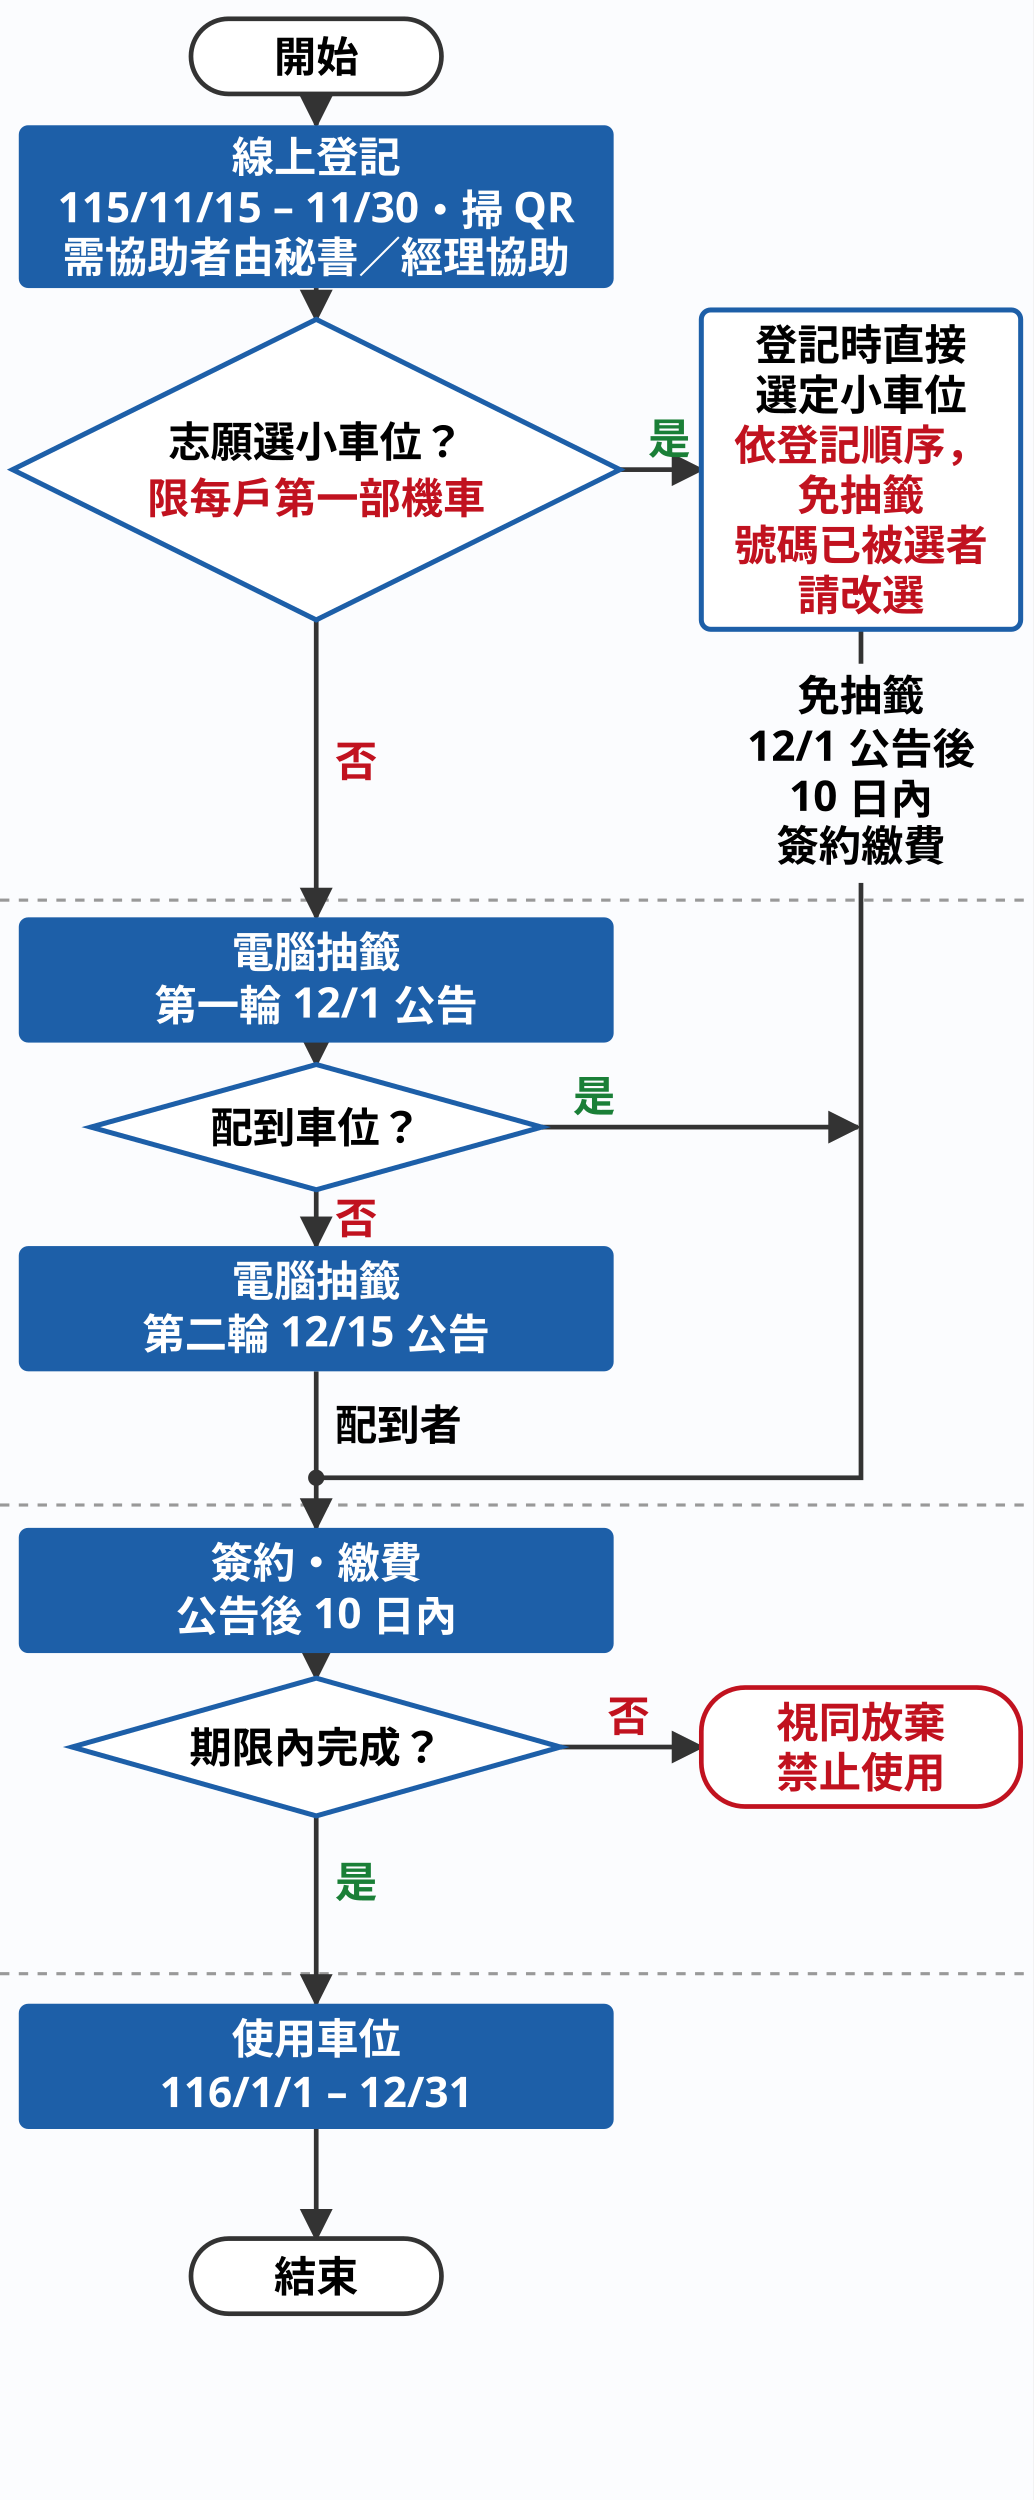
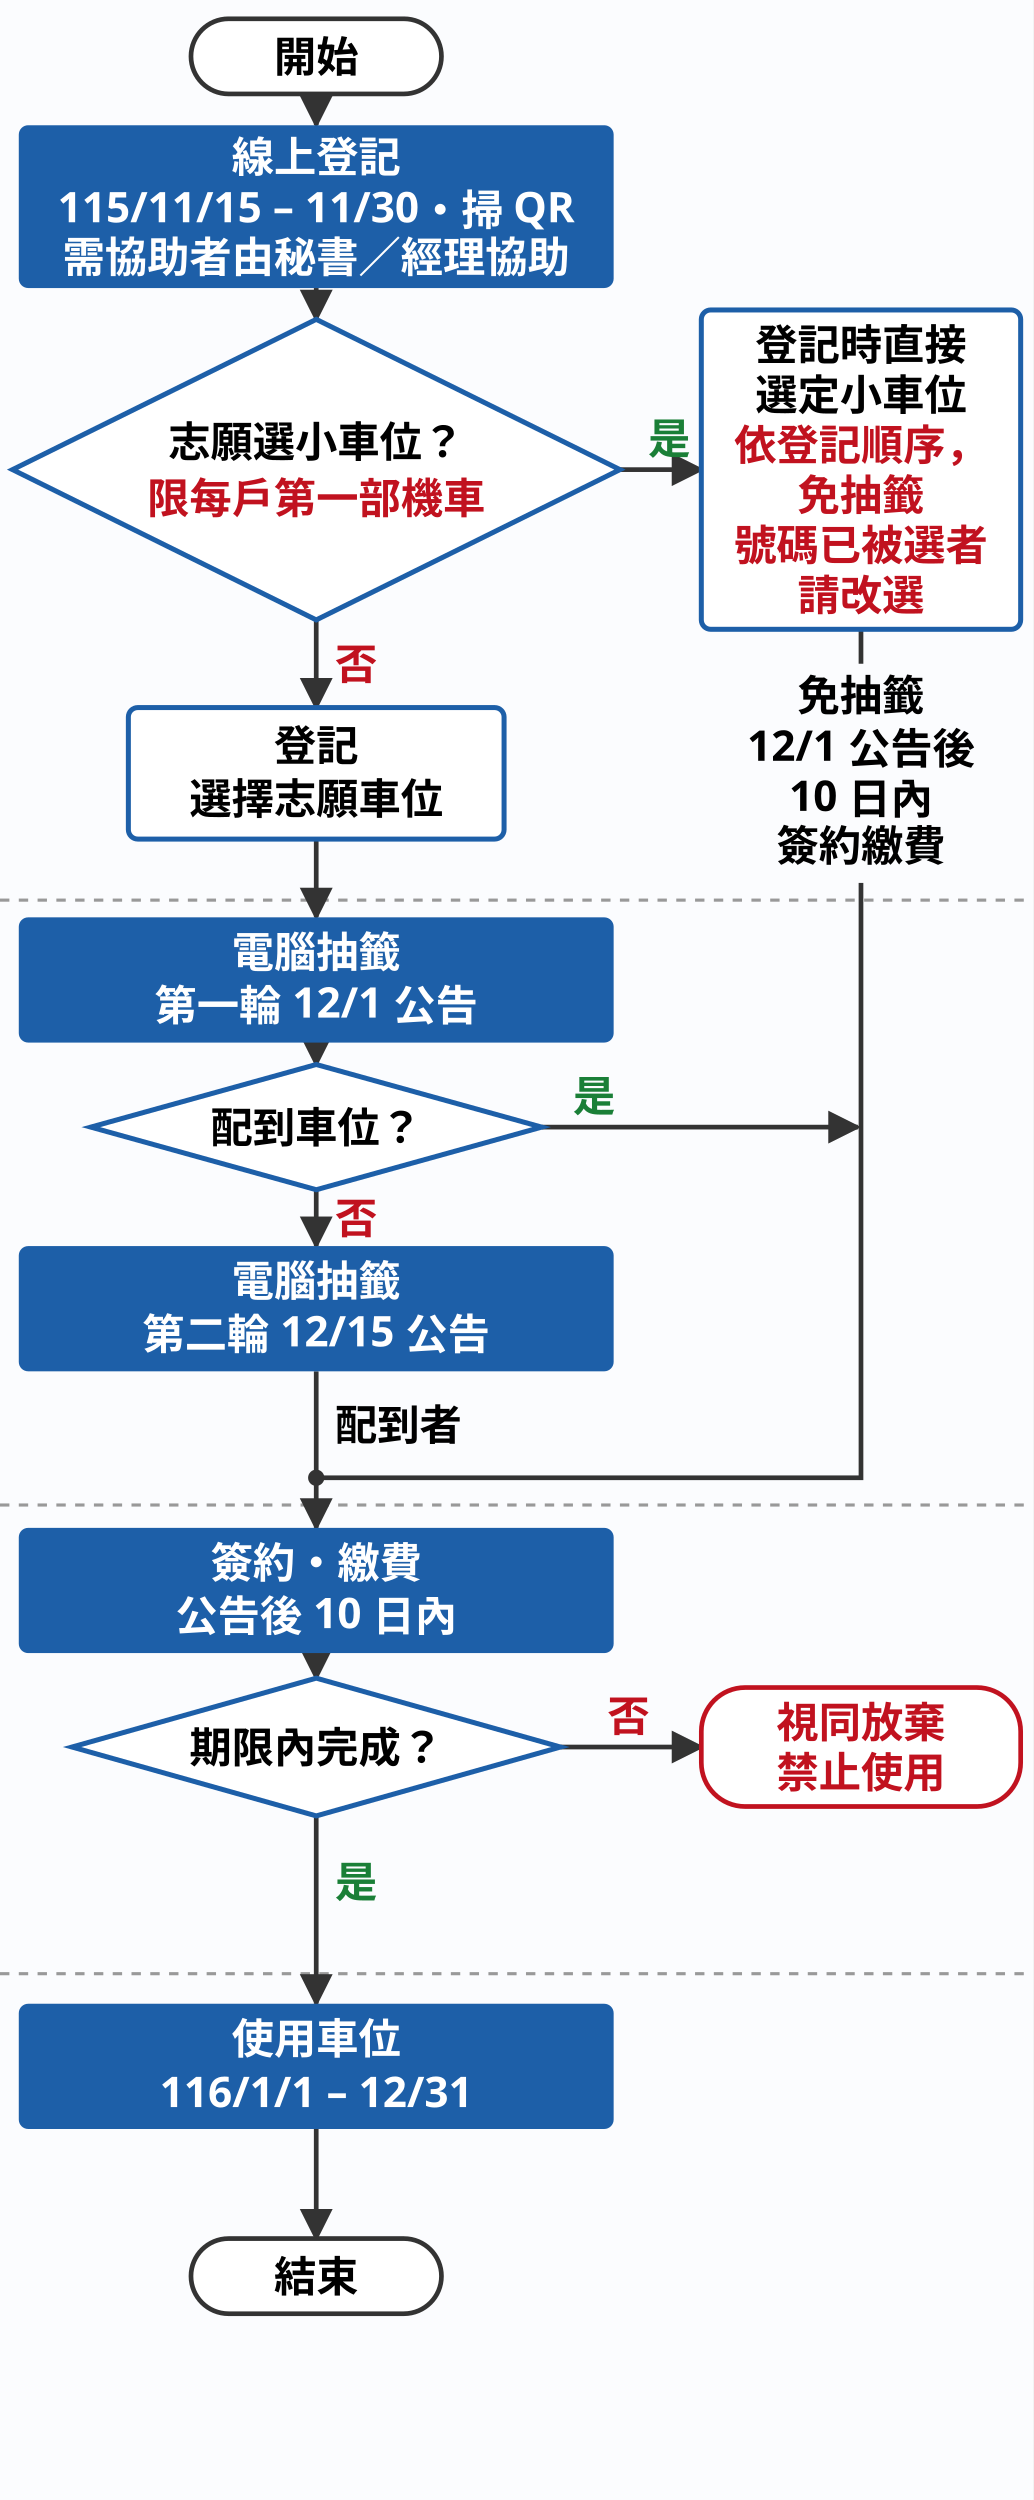
<svg xmlns="http://www.w3.org/2000/svg" viewBox="0 0 330 798.5" font-family="Microsoft JhengHei, PingFang TC, sans-serif" font-size="13.5" font-weight="bold">
  <defs>
    <marker id="ah" viewBox="0 0 10 10" refX="9" refY="5" markerWidth="7" markerHeight="7" orient="auto-start-reverse">
      <path d="M0 0L10 5L0 10z" fill="#333" />
    </marker>
  </defs>
  <rect width="330" height="798.5" fill="#fbfcfe" />
  <g stroke="#999" stroke-dasharray="3 3">
    <line x1="0" y1="287.5" x2="330" y2="287.5" />
    <line x1="0" y1="480.7" x2="330" y2="480.7" />
    <line x1="0" y1="630.4" x2="330" y2="630.4" />
  </g>
  <g stroke="#333" stroke-width="1.5" fill="none" marker-end="url(#ah)">
    <line x1="101" y1="30" x2="101" y2="40" />
    <line x1="101" y1="92" x2="101" y2="102" />
    <line x1="198" y1="150" x2="224" y2="150" />
-     <line x1="101" y1="198" x2="101" y2="293" />
+     <line x1="101" y1="198" x2="101" y2="226" />
+     <line x1="101" y1="268" x2="101" y2="293" />
    <line x1="101" y1="333" x2="101" y2="340" />
    <line x1="173" y1="360" x2="274" y2="360" />
    <line x1="101" y1="380" x2="101" y2="398" />
    <line x1="101" y1="438" x2="101" y2="488" />
    <line x1="101" y1="528" x2="101" y2="536" />
    <line x1="179" y1="558" x2="224" y2="558" />
    <line x1="101" y1="580" x2="101" y2="640" />
    <line x1="101" y1="680" x2="101" y2="715" />
  </g>
  <path d="M275 201V472H101" stroke="#333" stroke-width="1.5" fill="none" />
  <circle cx="101" cy="472" r="2.6" fill="#333" />
  <g fill="#c1121f">
    <text x="207" y="145" fill="#1a7f37">是</text>
-     <text x="107" y="248">否</text>
+     <text x="107" y="217">否</text>
    <text x="183" y="355" fill="#1a7f37">是</text>
    <text x="107" y="394">否</text>
    <text x="194" y="553">否</text>
    <text x="107" y="606" fill="#1a7f37">是</text>
  </g>
  <rect x="228" y="212" width="94" height="70" fill="#fbfcfe" />
  <g text-anchor="middle">
    <text x="275" y="227">免抽籤</text>
    <text x="275" y="243">12/1 公告後</text>
    <text x="275" y="259">10 日內</text>
    <text x="275" y="275">簽約繳費</text>
  </g>
  <text x="107" y="460">配到者</text>
  <rect x="61" y="6" width="80" height="24" rx="12" fill="#fff" stroke="#333" stroke-width="1.5" />
  <text x="101" y="23" text-anchor="middle">開始</text>
  <rect x="6" y="40" width="190" height="52" rx="3" fill="#1d5fa8" />
  <g text-anchor="middle" fill="#fff">
    <text x="101" y="55">線上登記</text>
    <text x="101" y="71">115/11/15 – 11/30・掃 QR</text>
    <text x="101" y="87">需協助者由秘書／經理協助</text>
  </g>
  <path d="M101 102L198 150L101 198L4 150Z" fill="#fff" stroke="#1d5fa8" stroke-width="1.6" />
  <text x="101" y="146" text-anchor="middle">志願選小車位？</text>
  <text x="101" y="164" text-anchor="middle" fill="#c1121f">限每戶第一部機車</text>
  <rect x="224" y="99" width="102" height="102" rx="3" fill="#fff" stroke="#1d5fa8" stroke-width="1.6" />
  <g text-anchor="middle">
    <text x="275" y="115">登記時直接</text>
    <text x="275" y="131">選定小車位</text>
    <g fill="#c1121f">
      <text x="275" y="147">依登記順序，</text>
      <text x="275" y="163">免抽籤</text>
      <text x="275" y="179">號碼已被選者</text>
      <text x="275" y="195">請改選</text>
    </g>
  </g>
+   <rect x="41" y="226" width="120" height="42" rx="3" fill="#fff" stroke="#1d5fa8" stroke-width="1.6" />
+   <g text-anchor="middle">
+     <text x="101" y="243">登記</text>
+     <text x="101" y="260">選擇志願車位</text>
+   </g>
  <rect x="6" y="293" width="190" height="40" rx="3" fill="#1d5fa8" />
  <g text-anchor="middle" fill="#fff">
    <text x="101" y="309">電腦抽籤</text>
    <text x="101" y="326">第一輪 12/1 公告</text>
  </g>
  <path d="M101 340L173 360L101 380L29 360Z" fill="#fff" stroke="#1d5fa8" stroke-width="1.6" />
  <text x="101" y="365" text-anchor="middle">配到車位？</text>
  <rect x="6" y="398" width="190" height="40" rx="3" fill="#1d5fa8" />
  <g text-anchor="middle" fill="#fff">
    <text x="101" y="414">電腦抽籤</text>
    <text x="101" y="431">第二輪 12/15 公告</text>
  </g>
  <rect x="6" y="488" width="190" height="40" rx="3" fill="#1d5fa8" />
  <g text-anchor="middle" fill="#fff">
    <text x="101" y="504">簽約・繳費</text>
    <text x="101" y="521">公告後 10 日內</text>
  </g>
  <path d="M101 536L179 558L101 580L23 558Z" fill="#fff" stroke="#1d5fa8" stroke-width="1.6" />
  <text x="101" y="563" text-anchor="middle">期限內完成？</text>
  <rect x="224" y="539" width="102" height="38" rx="14" fill="#fff" stroke="#c1121f" stroke-width="1.5" />
  <g text-anchor="middle" fill="#c1121f">
    <text x="275" y="555">視同放棄</text>
    <text x="275" y="571">禁止使用</text>
  </g>
  <rect x="6" y="640" width="190" height="40" rx="3" fill="#1d5fa8" />
  <g text-anchor="middle" fill="#fff">
    <text x="101" y="656">使用車位</text>
    <text x="101" y="673">116/1/1 – 12/31</text>
  </g>
  <rect x="61" y="715" width="80" height="24" rx="12" fill="#fff" stroke="#333" stroke-width="1.5" />
  <text x="101" y="732" text-anchor="middle">結束</text>
</svg>
